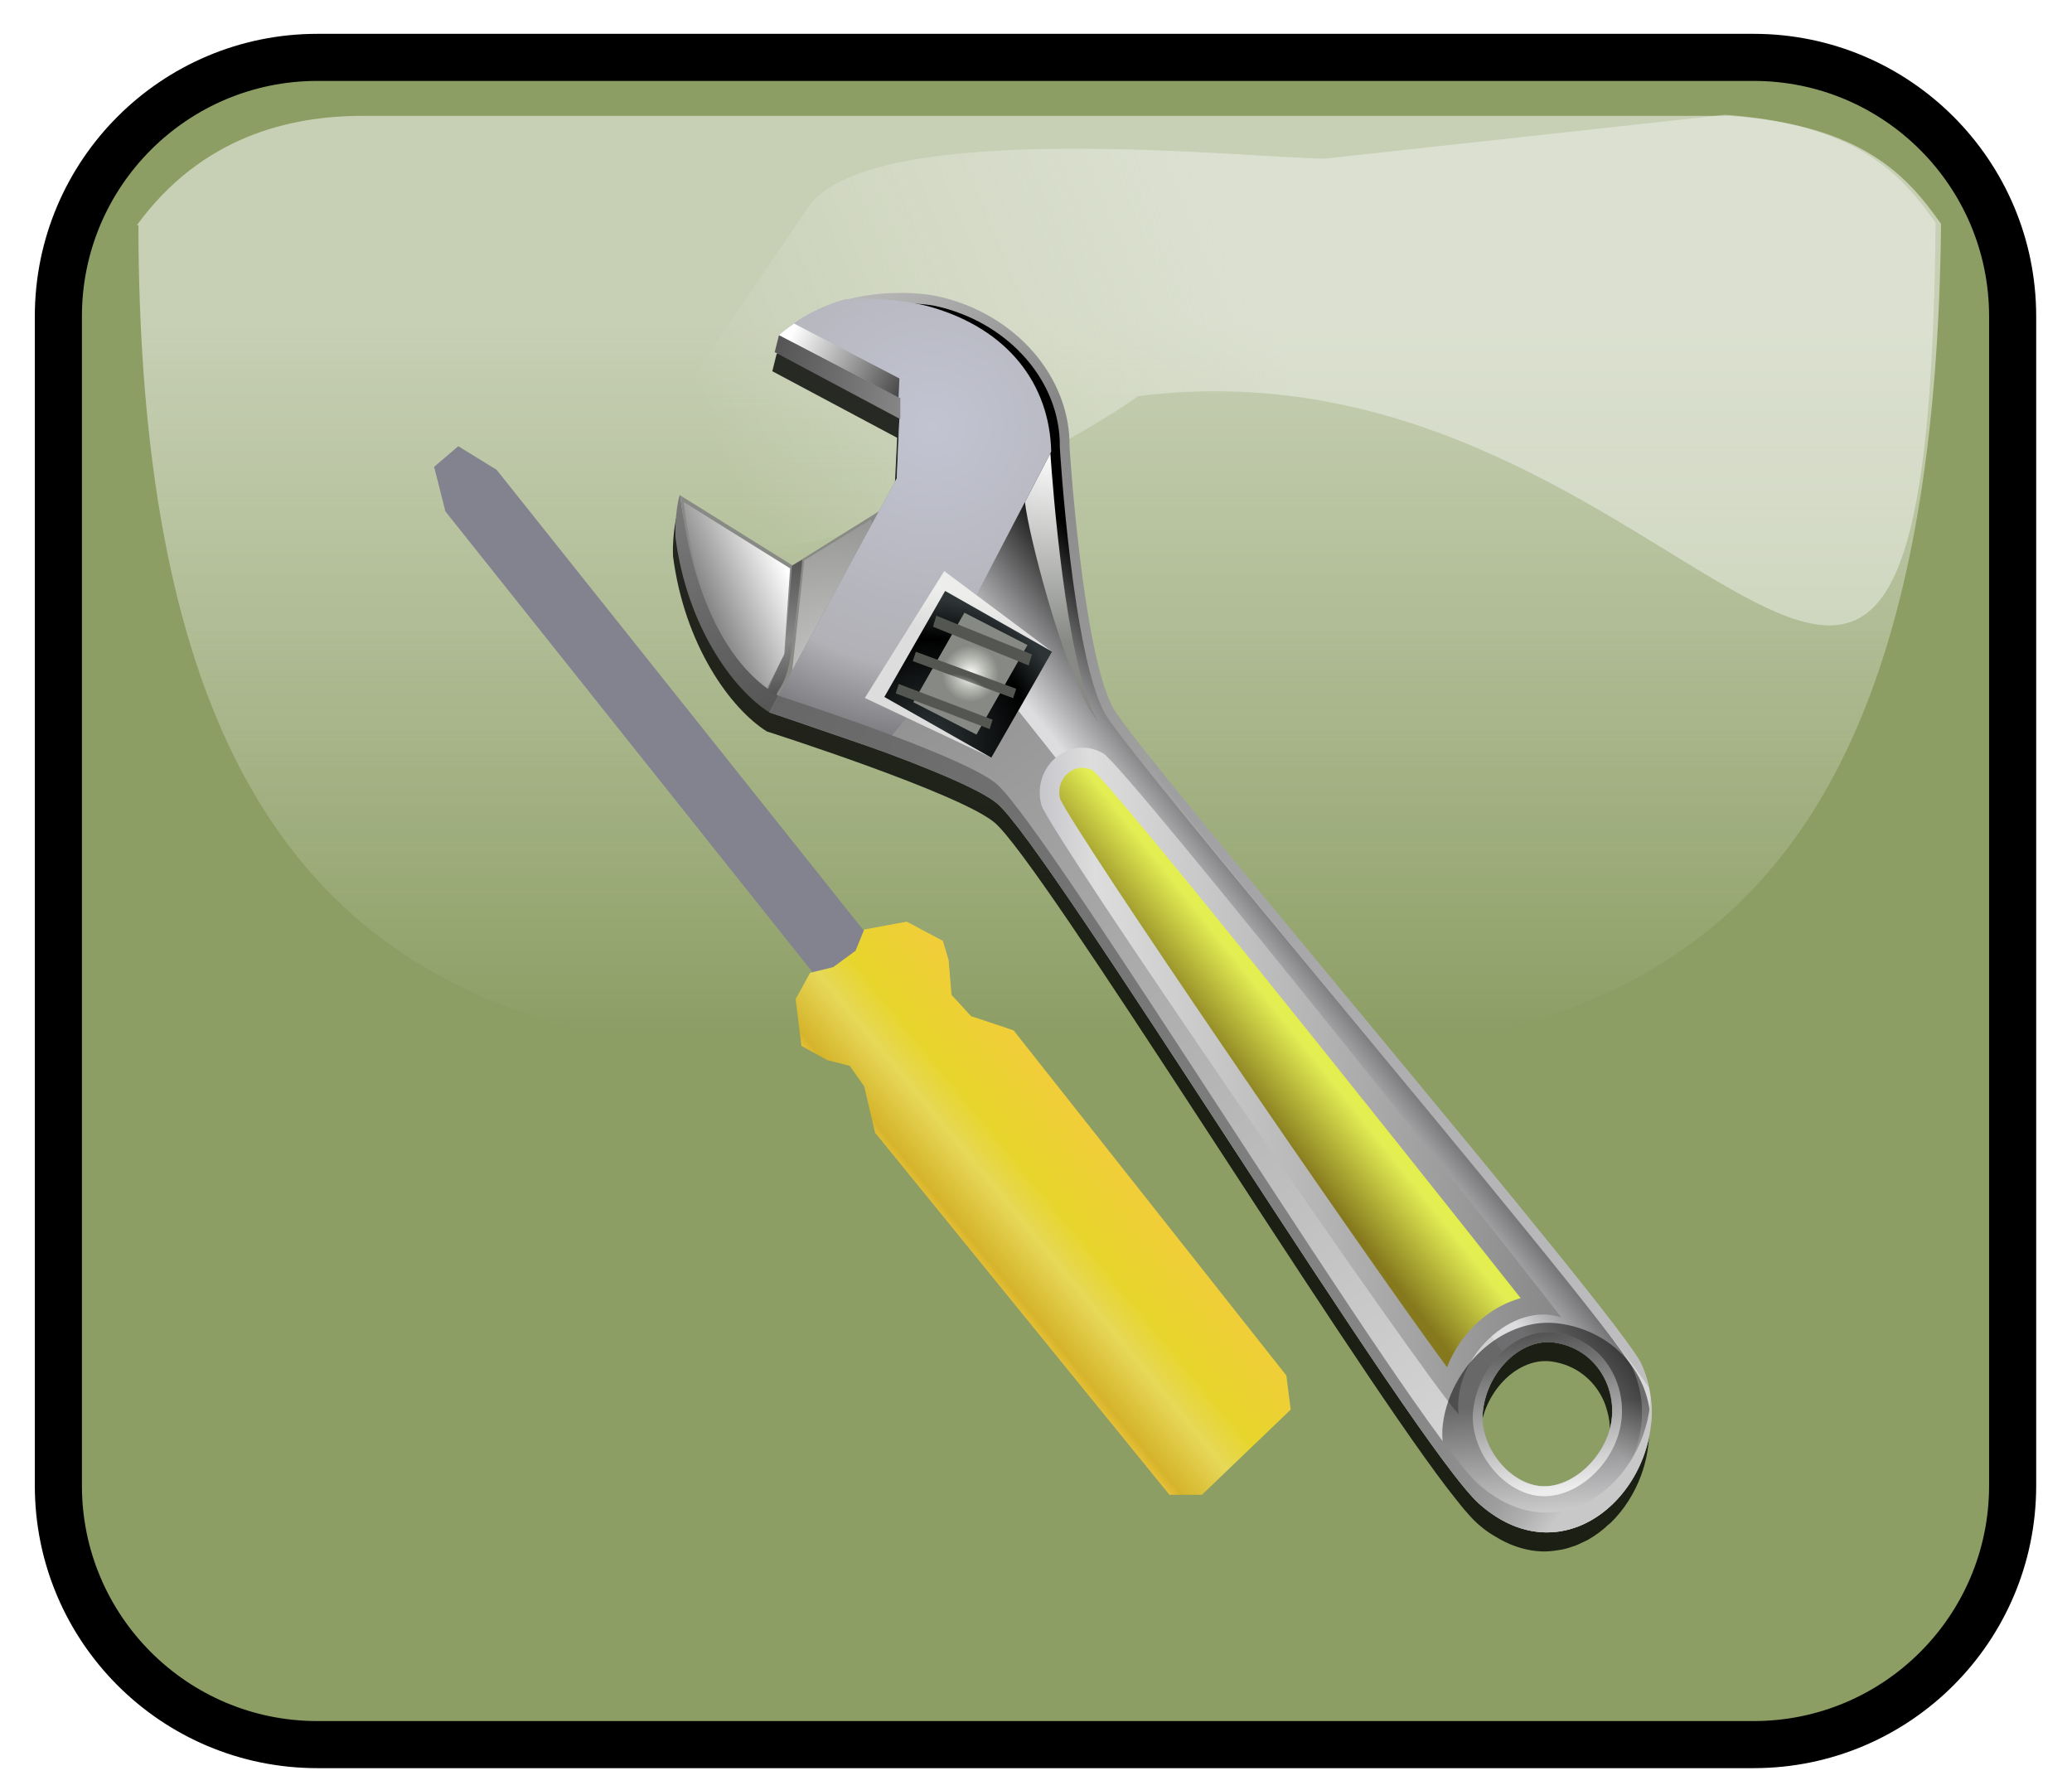
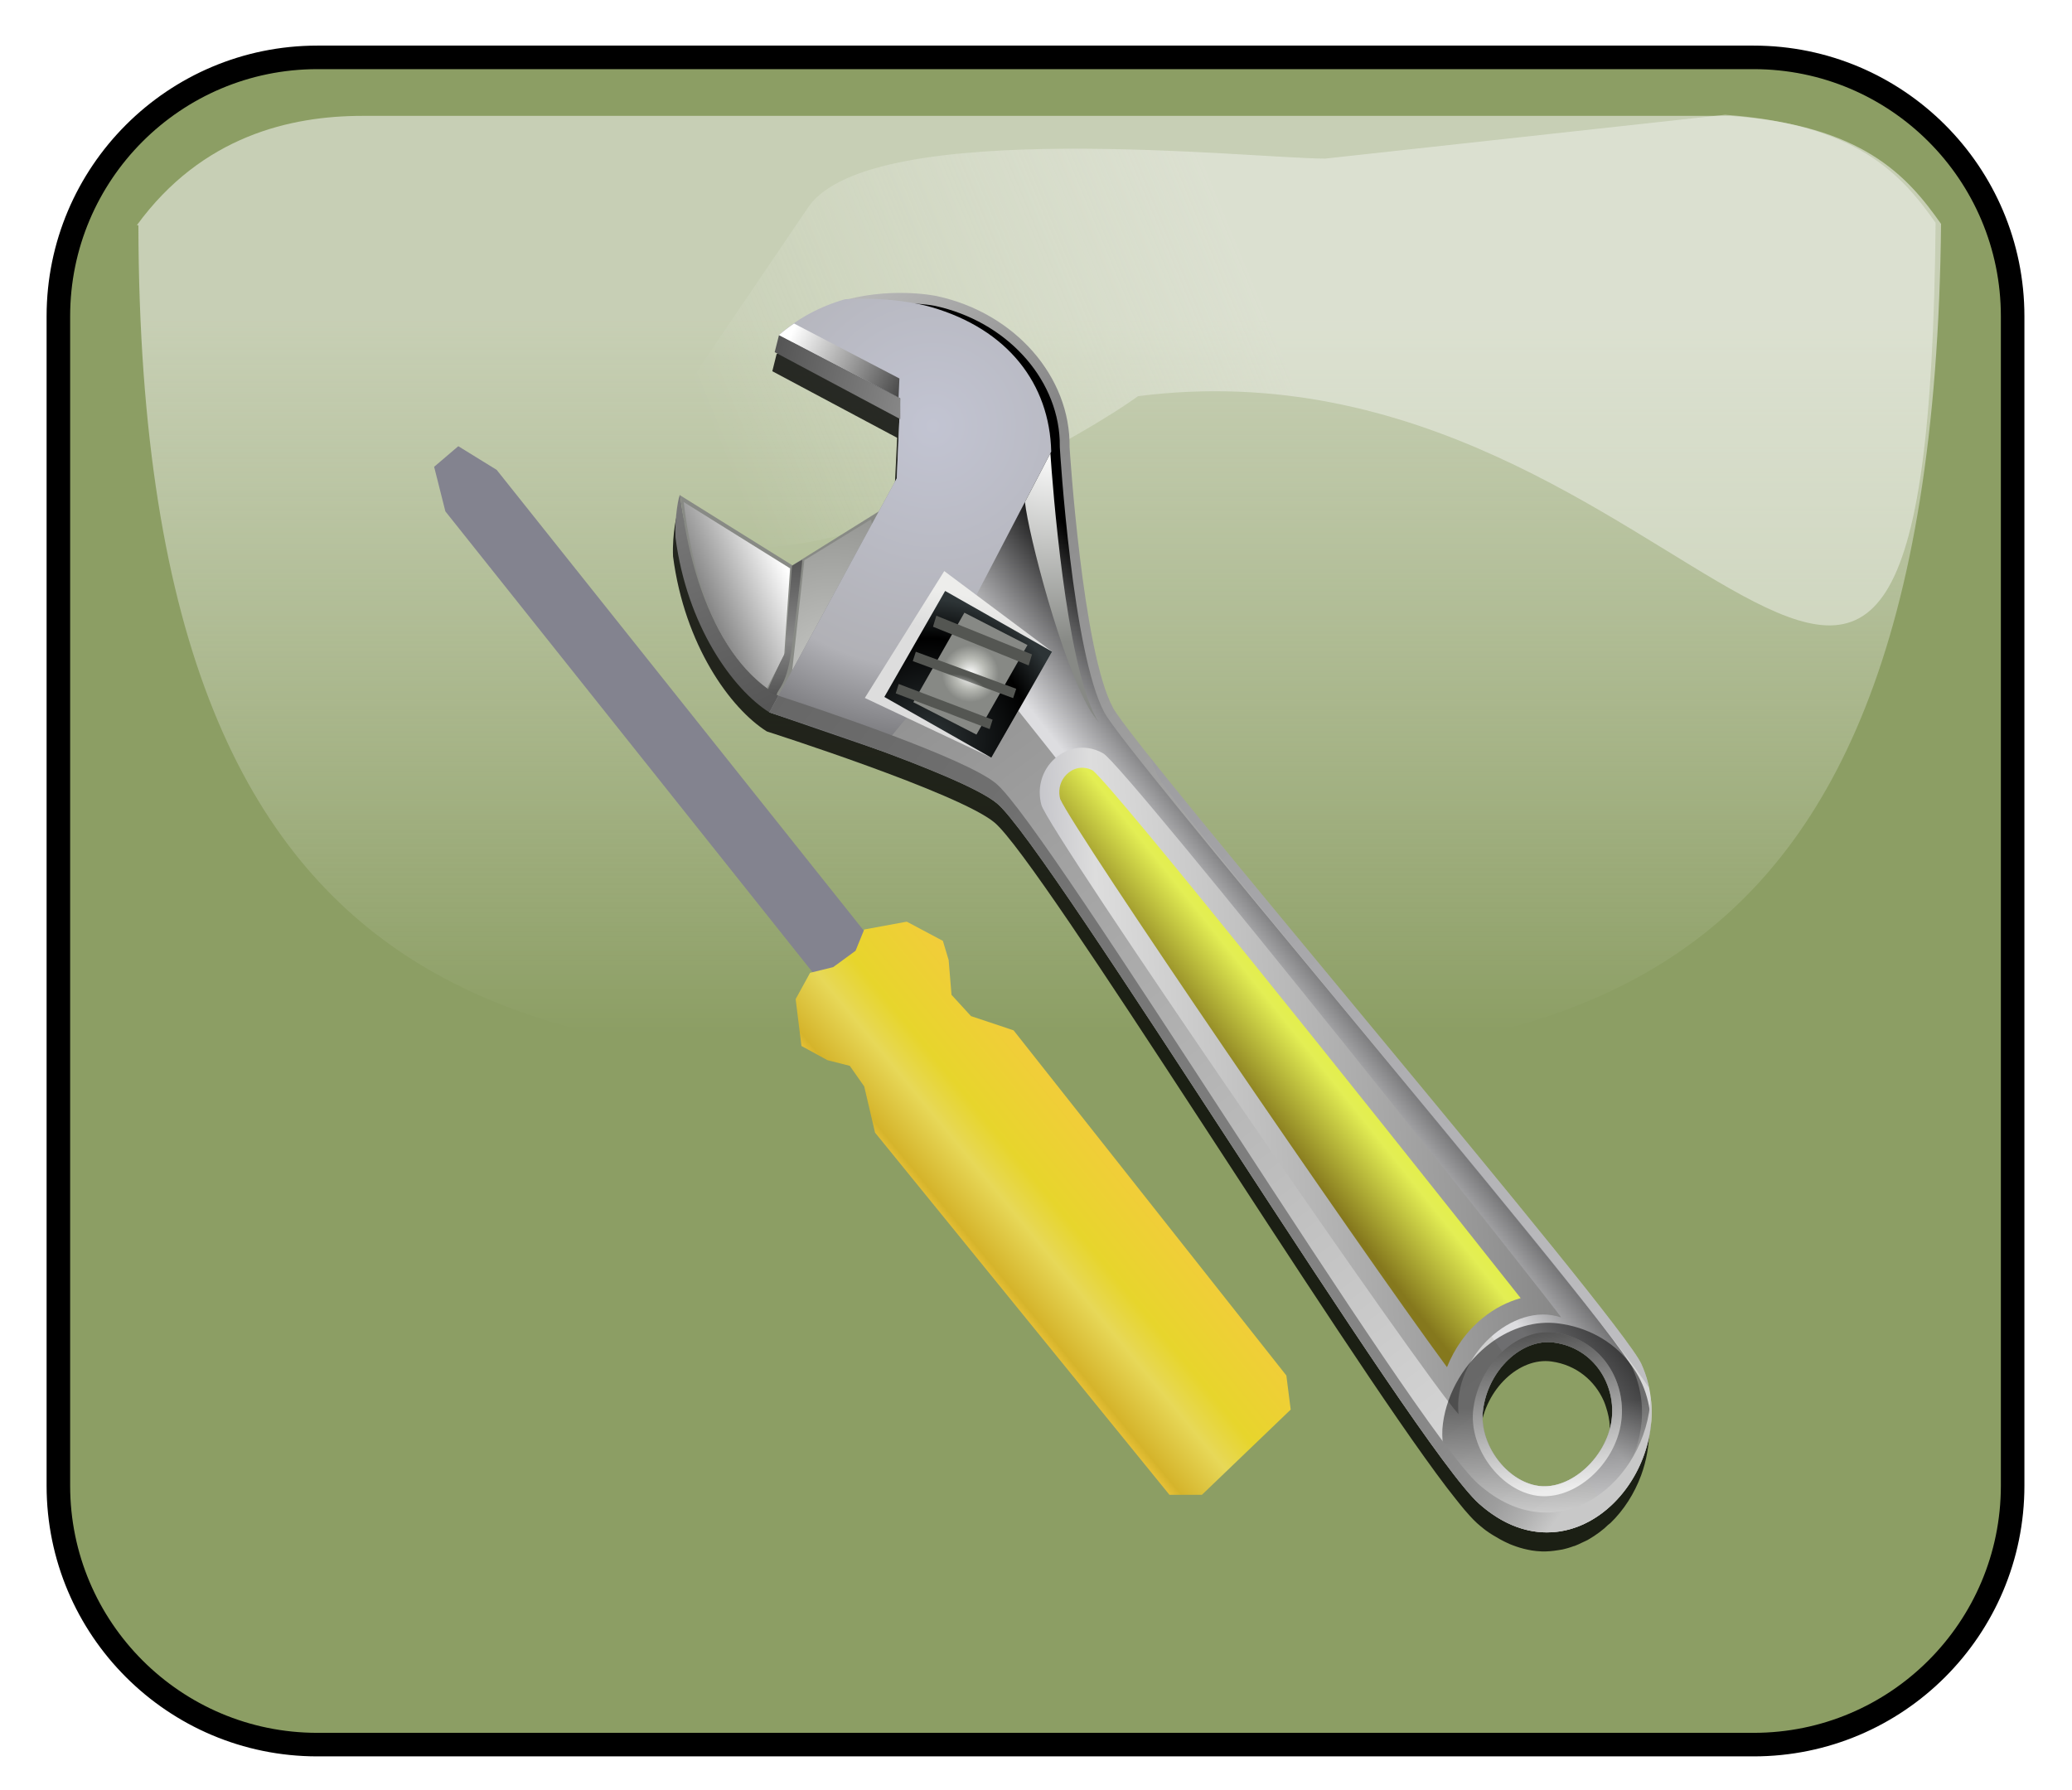
<svg xmlns="http://www.w3.org/2000/svg" version="1.1" baseProfile="full" width="88" height="76" viewBox="0 0 88.00 76.00" enable-background="new 0 0 88.00 76.00" xml:space="preserve">
-   <path fill="#8C9E64" fill-opacity="1" stroke-width="2" stroke-linejoin="round" stroke="#000000" stroke-opacity="1" d="M 13.479,2.437L 74.479,2.437C 80.554,2.437 85.479,7.362 85.479,13.438L 85.479,63.104C 85.479,69.179 80.554,74.104 74.479,74.104L 13.479,74.104C 7.404,74.104 2.479,69.179 2.479,63.104L 2.479,13.438C 2.479,7.362 7.404,2.437 13.479,2.437 Z " />
+   <path fill="#8C9E64" fill-opacity="1" stroke-linejoin="round" stroke="#000000" stroke-opacity="1" d="M 13.479,2.437L 74.479,2.437C 80.554,2.437 85.479,7.362 85.479,13.438L 85.479,63.104C 85.479,69.179 80.554,74.104 74.479,74.104L 13.479,74.104C 7.404,74.104 2.479,69.179 2.479,63.104L 2.479,13.438C 2.479,7.362 7.404,2.437 13.479,2.437 Z " />
  <linearGradient id="SVGID_Fill1_" gradientUnits="objectBoundingBox" x1="0.504" y1="-0.275" x2="2.054" y2="-0.275" gradientTransform="rotate(90 0.503869 -0.274908)">
    <stop offset="0.316" stop-color="#F0F1EC" stop-opacity="0.592" />
    <stop offset="0.8" stop-color="#FFFFFF" stop-opacity="0" />
  </linearGradient>
  <path fill="url(#SVGID_Fill1_)" stroke-width="0.2" stroke-linejoin="round" d="M 73.499,4.922L 15.388,4.922C 12.354,4.922 8.58,5.769 5.812,9.567L 5.878,9.567C 5.944,45.166 24.044,45.287 44.422,45.287C 64.799,45.287 82.108,44.942 82.438,9.483L 82.438,9.511C 80.988,7.444 79.077,5.322 73.499,4.922 Z " />
  <linearGradient id="SVGID_Fill2_" gradientUnits="objectBoundingBox" x1="0.94" y1="0.437" x2="2.525" y2="0.437" gradientTransform="rotate(170.5466 0.940186 0.437275)">
    <stop offset="0.274" stop-color="#F0F1EC" stop-opacity="0.502" />
    <stop offset="0.563" stop-color="#FFFFFF" stop-opacity="0" />
  </linearGradient>
  <path fill="url(#SVGID_Fill2_)" stroke-width="0.2" stroke-linejoin="round" d="M 73.268,4.875L 56.281,6.737C 53.247,6.737 37.13,4.949 34.363,8.748L 26.281,20.664C 30.64,27.669 45.959,18.578 48.331,16.828C 71.962,13.812 81.877,44.896 82.207,9.437L 82.207,9.464C 80.757,7.398 78.847,5.275 73.268,4.875 Z " />
  <linearGradient id="SVGID_Fill3_" gradientUnits="objectBoundingBox" x1="0.384" y1="-0.054" x2="1.499" y2="-0.054" gradientTransform="rotate(135.748 0.384323 -0.054269)">
    <stop offset="0.391" stop-color="#83838F" stop-opacity="1" />
    <stop offset="0.46" stop-color="#4F4F5E" stop-opacity="1" />
    <stop offset="0.53" stop-color="#8D8D99" stop-opacity="1" />
    <stop offset="0.614" stop-color="#AAABB9" stop-opacity="1" />
  </linearGradient>
  <path fill="url(#SVGID_Fill3_)" stroke-width="0.2" stroke-linejoin="round" d="M 18.438,19.828L 19.464,18.953L 21.093,19.957L 37.361,40.377L 35.142,42.09L 18.916,21.722L 18.438,19.828 Z " />
  <linearGradient id="SVGID_Fill4_" gradientUnits="objectBoundingBox" x1="0.891" y1="0.244" x2="1.815" y2="0.244" gradientTransform="rotate(136.3901 0.890847 0.243554)">
    <stop offset="0.256" stop-color="#F5CA3F" stop-opacity="1" />
    <stop offset="0.474" stop-color="#E7D52C" stop-opacity="1" />
    <stop offset="0.549" stop-color="#E7D858" stop-opacity="1" />
    <stop offset="0.651" stop-color="#D5B42B" stop-opacity="1" />
    <stop offset="0.684" stop-color="#F5CA3F" stop-opacity="1" />
  </linearGradient>
  <path fill="url(#SVGID_Fill4_)" stroke-width="0.2" stroke-linejoin="round" d="M 36.336,40.386L 35.386,41.08L 34.405,41.321L 33.792,42.438L 34.038,44.428L 35.141,45.032L 36.091,45.273L 36.704,46.148L 37.164,48.109L 49.668,63.493L 51.047,63.493L 54.817,59.874L 54.633,58.426L 43.048,43.765L 41.24,43.161L 40.412,42.257L 40.29,40.778L 40.045,39.964L 38.512,39.149L 36.704,39.481L 36.336,40.386 Z " />
  <path fill="none" stroke-width="1.333" stroke-linejoin="round" stroke="#BDAA28" stroke-opacity="1" d="M 46.415,32.729C 47.494,33.67 57.462,46.132 64.585,55.14C 64.027,55.297 63.475,55.574 62.971,55.985C 62.272,56.553 61.769,57.286 61.455,58.072C 57.582,52.813 45.686,35.406 45.026,33.936C 45.007,33.858 44.994,33.779 44.99,33.703C 44.974,33.352 45.115,33.032 45.39,32.815C 45.696,32.574 46.077,32.547 46.415,32.729 Z " />
  <path fill="#000000" fill-opacity="0.804" stroke-width="0.2" stroke-linejoin="round" d="M 65.89,57.83C 64.53,57.645 63.087,58.997 62.877,60.719C 62.704,62.143 63.877,63.732 65.236,63.918C 66.597,64.104 68.115,62.715 68.334,61.156C 68.347,61.062 68.366,60.959 68.371,60.865C 68.375,60.772 68.374,60.676 68.369,60.583C 68.356,60.302 68.297,60.032 68.209,59.767C 68.18,59.679 68.154,59.597 68.116,59.512C 67.742,58.661 66.964,57.977 65.89,57.83 Z M 39.504,13.348C 39.617,13.366 39.685,13.384 39.688,13.384C 43.018,14.104 45.365,16.823 45.322,19.809C 45.322,19.823 45.865,28.466 47.165,30.871C 48.185,32.758 68.716,56.766 69.61,58.752C 70.189,60.038 70.149,61.434 69.701,62.664C 69.414,63.442 68.967,64.141 68.397,64.692C 68.367,64.721 68.329,64.741 68.299,64.769C 68.247,64.817 68.195,64.871 68.142,64.916C 68.068,64.978 67.994,65.036 67.918,65.093C 67.777,65.197 67.628,65.297 67.478,65.383C 67.46,65.394 67.441,65.405 67.424,65.415C 67.353,65.453 67.281,65.481 67.209,65.516C 67.1,65.569 66.989,65.624 66.875,65.666L 66.837,65.674C 66.754,65.703 66.671,65.734 66.587,65.757C 66.543,65.77 66.5,65.782 66.457,65.792C 66.421,65.801 66.388,65.81 66.353,65.817C 66.294,65.83 66.233,65.837 66.173,65.846C 65.947,65.883 65.709,65.907 65.474,65.898C 65.336,65.893 65.192,65.879 65.051,65.857C 64.993,65.848 64.939,65.835 64.879,65.823C 64.673,65.781 64.47,65.721 64.261,65.641C 64.214,65.623 64.164,65.605 64.117,65.585C 64.042,65.553 63.967,65.516 63.892,65.479C 63.761,65.415 63.635,65.344 63.504,65.263C 63.451,65.231 63.393,65.201 63.34,65.165C 63.264,65.115 63.184,65.064 63.109,65.008C 63.083,64.988 63.055,64.966 63.028,64.946C 62.926,64.867 62.824,64.78 62.722,64.689C 62.639,64.615 62.538,64.511 62.432,64.395C 62.359,64.317 62.273,64.218 62.19,64.121C 62.081,63.992 61.936,63.808 61.81,63.65C 61.702,63.514 61.583,63.364 61.453,63.194C 56.878,57.182 44.237,36.616 42.24,34.94C 40.733,33.676 32.567,31.068 32.567,31.068C 31.018,30.093 29.073,27.395 28.585,23.635C 28.542,22.66 28.769,21.671 28.788,21.852L 33.556,24.818L 37.222,22.526L 37.98,21.121L 38.102,18.596L 32.801,15.768L 32.981,15.046C 35.456,12.869 38.71,13.22 39.504,13.348 Z " />
  <linearGradient id="SVGID_Fill5_" gradientUnits="objectBoundingBox" x1="0.861" y1="1.056" x2="3.227" y2="1.056" gradientTransform="rotate(256.9413 0.861223 1.055933)">
    <stop offset="0" stop-color="#545454" stop-opacity="1" />
    <stop offset="0.686" stop-color="#878787" stop-opacity="1" />
    <stop offset="1" stop-color="#878787" stop-opacity="1" />
  </linearGradient>
  <path fill="url(#SVGID_Fill5_)" stroke-width="0.2" stroke-linejoin="round" d="M 28.889,21.042C 29.327,25.107 32.056,28.587 33.584,29.033L 32.675,30.259C 31.127,29.284 29.176,26.59 28.688,22.83L 28.688,22.83C 28.648,21.931 28.837,21.015 28.881,21.02L 28.889,21.042 Z " />
  <path fill="#888A85" fill-opacity="1" stroke-width="0.2" stroke-linejoin="round" d="M 28.89,21.042L 33.653,24.012L 37.324,21.721C 37.627,22.326 36.377,30.463 34.587,30.125C 31.311,29.506 29.433,25.665 28.89,21.042 Z " />
  <linearGradient id="SVGID_Fill6_" gradientUnits="objectBoundingBox" x1="0.964" y1="0.351" x2="2.072" y2="0.351" gradientTransform="rotate(142.7085 0.963585 0.350584)">
    <stop offset="0" stop-color="#FFFFFF" stop-opacity="1" />
    <stop offset="0.639" stop-color="#878787" stop-opacity="1" />
    <stop offset="1" stop-color="#878787" stop-opacity="1" />
  </linearGradient>
  <path fill="url(#SVGID_Fill6_)" stroke-width="0.2" stroke-linejoin="round" d="M 33.556,24.142L 33.306,27.831L 32.575,29.226C 31.742,28.611 31.048,27.735 30.488,26.668L 30.488,26.668C 29.755,25.162 29.271,23.318 29.037,21.325L 33.556,24.142 Z " />
  <radialGradient id="SVGID_Fill7_" cx="35.368" cy="28.567" r="13.953" gradientUnits="userSpaceOnUse" gradientTransform="rotate(201.1746 35.36806 28.56658)">
    <stop offset="0" stop-color="#FFFFFF" stop-opacity="0.518" />
    <stop offset="1" stop-color="#3D3D3D" stop-opacity="0.518" />
  </radialGradient>
  <path fill="url(#SVGID_Fill7_)" stroke-width="0.2" stroke-linejoin="round" d="M 36.996,22.08L 37.003,22.106C 37.255,22.972 36.359,30.54 34.604,30.208C 34.217,30.134 33.842,30.015 33.493,29.855L 34.162,23.798L 36.987,22.066 Z " />
  <linearGradient id="SVGID_Fill8_" gradientUnits="objectBoundingBox" x1="0.927" y1="0.976" x2="2.485" y2="0.976" gradientTransform="rotate(242.3543 0.927189 0.975742)">
    <stop offset="0" stop-color="#DDDDDD" stop-opacity="1" />
    <stop offset="0.686" stop-color="#878787" stop-opacity="1" />
    <stop offset="0.894" stop-color="#DDDDDD" stop-opacity="1" />
    <stop offset="1" stop-color="#DDDDDD" stop-opacity="1" />
  </linearGradient>
  <path fill="url(#SVGID_Fill8_)" stroke-width="0.2" stroke-linejoin="round" d="M 39.79,12.577C 43.12,13.297 45.47,16.012 45.426,18.998L 45.426,18.998C 45.427,19.012 45.97,27.659 47.27,30.063L 47.27,30.063C 48.291,31.951 68.819,55.954 69.713,57.94L 69.713,57.94C 71.603,62.135 66.956,67.539 62.824,63.877L 62.824,63.877C 60.1,61.463 44.578,36 42.349,34.129L 42.349,34.129C 40.842,32.865 32.676,30.259 32.676,30.259L 38.087,20.319L 38.236,16.919L 33.085,14.233C 35.365,12.227 38.312,12.376 39.381,12.511L 39.381,12.511C 39.637,12.544 39.785,12.576 39.79,12.577 Z M 68.443,60.344C 68.653,58.846 67.716,57.26 65.998,57.025L 65.998,57.025C 64.638,56.838 63.192,58.19 62.983,59.912L 62.983,59.912C 62.809,61.337 63.984,62.929 65.344,63.115L 65.362,63.117L 65.362,63.117C 66.717,63.289 68.225,61.897 68.443,60.344 Z " />
  <linearGradient id="SVGID_Fill9_" gradientUnits="objectBoundingBox" x1="0.604" y1="0.44" x2="0.764" y2="0.44" gradientTransform="rotate(132.351 0.603554 0.44031)">
    <stop offset="0" stop-color="#000000" stop-opacity="1" />
    <stop offset="0.894" stop-color="#DDDDE0" stop-opacity="1" />
    <stop offset="1" stop-color="#DDDDE0" stop-opacity="1" />
  </linearGradient>
  <path fill="url(#SVGID_Fill9_)" stroke-width="0.2" stroke-linejoin="round" d="M 38.497,20.434L 38.661,16.666C 38.661,16.666 34.841,14.673 33.889,14.177C 36.465,12.361 39.665,12.982 39.702,12.99C 42.705,13.64 44.889,16.009 45.007,18.691C 45.011,18.791 45.013,18.893 45.011,18.994L 45.011,18.994C 45.018,19.145 45.548,27.756 46.906,30.268C 47.395,31.172 51.811,36.502 56.925,42.674C 62.25,49.1 68.876,57.096 69.336,58.117C 69.585,58.671 69.709,59.234 69.734,59.786C 69.804,61.384 69.031,62.879 68,63.759C 67.821,63.472 67.629,63.169 67.425,62.847C 68.157,62.263 68.717,61.377 68.853,60.401C 68.979,59.509 68.747,58.588 68.217,57.873C 67.7,57.176 66.932,56.726 66.055,56.605C 65.376,56.512 64.657,56.733 64.03,57.225C 63.953,57.286 63.88,57.353 63.808,57.421C 59.039,50.528 50.924,39.579 37.25,22.727C 37.969,21.404 38.497,20.434 38.497,20.434 Z " />
  <radialGradient id="SVGID_Fill10_" cx="39.617" cy="18.087" r="20.629" gradientUnits="userSpaceOnUse" gradientTransform="rotate(119.4169 39.61739 18.08711)">
    <stop offset="0" stop-color="#C2C4D2" stop-opacity="1" />
    <stop offset="0.5" stop-color="#B1B1B6" stop-opacity="1" />
    <stop offset="1" stop-color="#000000" stop-opacity="1" />
  </radialGradient>
  <path fill="url(#SVGID_Fill10_)" stroke-width="0.2" stroke-linejoin="round" d="M 39.547,13.044C 42.801,13.98 44.583,16.307 44.646,19.186L 41.282,25.633L 40.139,24.982L 37.749,29.681L 38.686,30.269L 37.359,31.871L 32.676,30.26L 38.087,20.319L 38.236,16.919L 33.085,14.233C 33.86,13.538 34.824,13.013 35.894,12.71L 35.894,12.71C 36.695,12.663 37.51,12.693 38.245,12.787L 38.245,12.787C 38.721,12.847 39.163,12.934 39.547,13.044 Z " />
  <linearGradient id="SVGID_Fill11_" gradientUnits="objectBoundingBox" x1="0.426" y1="0.905" x2="1.209" y2="0.905" gradientTransform="rotate(-77.76444 0.425592 0.905266)">
    <stop offset="0" stop-color="#DDDDDD" stop-opacity="1" />
    <stop offset="0.722" stop-color="#DDDDDD" stop-opacity="1" />
    <stop offset="1" stop-color="#EDEDEB" stop-opacity="1" />
  </linearGradient>
  <path fill="url(#SVGID_Fill11_)" stroke-width="0.2" stroke-linejoin="round" d="M 44.685,27.68L 42.104,32.184L 36.73,29.646L 40.103,24.257L 44.685,27.68 Z " />
  <radialGradient id="SVGID_Fill12_" cx="39.466" cy="31.399" r="5.943" gradientUnits="userSpaceOnUse" gradientTransform="rotate(177.4939 39.46642 31.39942)">
    <stop offset="0" stop-color="#2D3436" stop-opacity="1" />
    <stop offset="0.722" stop-color="#000000" stop-opacity="1" />
    <stop offset="1" stop-color="#2D3436" stop-opacity="1" />
  </radialGradient>
  <path fill="url(#SVGID_Fill12_)" stroke-width="0.2" stroke-linejoin="round" d="M 44.685,27.68L 42.104,32.184L 37.559,29.604L 40.141,25.101L 44.685,27.68 Z " />
  <radialGradient id="SVGID_Fill13_" cx="41.214" cy="28.617" r="1.202" gradientUnits="userSpaceOnUse" gradientTransform="rotate(203.7925 41.21354 28.61672)">
    <stop offset="0" stop-color="#FFFFFF" stop-opacity="1" />
    <stop offset="0.527" stop-color="#BABCB6" stop-opacity="1" />
    <stop offset="1" stop-color="#878985" stop-opacity="1" />
  </radialGradient>
  <path fill="url(#SVGID_Fill13_)" stroke-width="0.2" stroke-linejoin="round" d="M 43.638,27.399L 41.471,31.202L 38.791,29.828L 40.959,26.025L 43.638,27.399 Z " />
  <radialGradient id="SVGID_Fill14_" cx="41.162" cy="29.441" r="1.837" gradientUnits="userSpaceOnUse" gradientTransform="rotate(190.8937 41.16156 29.44077)">
    <stop offset="0" stop-color="#878985" stop-opacity="1" />
    <stop offset="0.621" stop-color="#FFFFFF" stop-opacity="1" />
    <stop offset="1" stop-color="#545652" stop-opacity="1" />
  </radialGradient>
  <path fill="url(#SVGID_Fill14_)" stroke-width="0.2" stroke-linejoin="round" d="M 43.83,27.796L 43.688,28.264L 39.625,26.62L 39.767,26.152L 43.83,27.796 Z " />
  <radialGradient id="SVGID_Fill15_" cx="39.602" cy="31.935" r="1.814" gradientUnits="userSpaceOnUse" gradientTransform="rotate(189.5452 39.60199 31.93501)">
    <stop offset="0" stop-color="#878985" stop-opacity="1" />
    <stop offset="0.621" stop-color="#FFFFFF" stop-opacity="1" />
    <stop offset="1" stop-color="#545652" stop-opacity="1" />
  </radialGradient>
  <path fill="url(#SVGID_Fill15_)" stroke-width="0.2" stroke-linejoin="round" d="M 42.157,30.57L 42.031,30.968L 38.042,29.452L 38.169,29.053L 42.157,30.57 Z " />
  <radialGradient id="SVGID_Fill16_" cx="40.468" cy="30.571" r="1.945" gradientUnits="userSpaceOnUse" gradientTransform="rotate(188.9564 40.46787 30.57135)">
    <stop offset="0" stop-color="#878985" stop-opacity="1" />
    <stop offset="0.621" stop-color="#FFFFFF" stop-opacity="1" />
    <stop offset="1" stop-color="#545652" stop-opacity="1" />
  </radialGradient>
  <path fill="url(#SVGID_Fill16_)" stroke-width="0.2" stroke-linejoin="round" d="M 43.16,29.257L 43.029,29.654L 38.767,28.081L 38.896,27.684L 43.16,29.257 Z " />
  <linearGradient id="SVGID_Fill17_" gradientUnits="objectBoundingBox" x1="0.588" y1="0.996" x2="1.591" y2="0.996" gradientTransform="rotate(269.2465 0.587932 0.995762)">
    <stop offset="0" stop-color="#545454" stop-opacity="1" />
    <stop offset="0.397" stop-color="#878787" stop-opacity="1" />
    <stop offset="1" stop-color="#545454" stop-opacity="1" />
  </linearGradient>
  <path fill="url(#SVGID_Fill17_)" stroke-width="0.2" stroke-linejoin="round" d="M 33.652,27.31C 33.452,29.125 33.05,29.204 32.979,29.526L 32.979,29.526C 32.841,29.455 32.805,29.452 32.783,29.452L 32.783,29.452C 32.757,29.451 32.752,29.453 32.602,29.333L 32.602,29.333C 32.642,29.176 33.145,28.099 33.347,27.715L 33.347,27.715C 33.409,26.81 33.621,24.273 33.639,24.032L 33.639,24.032C 33.804,23.93 33.868,23.89 34.069,23.78L 34.069,23.78C 34.091,23.893 33.68,27.195 33.652,27.31 Z " />
  <linearGradient id="SVGID_Fill18_" gradientUnits="objectBoundingBox" x1="0.979" y1="0.478" x2="1.933" y2="0.478" gradientTransform="rotate(176.7781 0.978813 0.478393)">
    <stop offset="0" stop-color="#878787" stop-opacity="1" />
    <stop offset="0.894" stop-color="#DDDDDD" stop-opacity="1" />
    <stop offset="1" stop-color="#C6C6CB" stop-opacity="1" />
  </linearGradient>
  <path fill="url(#SVGID_Fill18_)" stroke-width="0.2" stroke-linejoin="round" d="M 46.852,31.999C 47.828,32.558 66.432,56.004 66.3,55.959L 66.3,55.959C 64.271,55.26 61.695,57.624 61.945,60.066L 61.945,60.066C 60.513,58.533 44.51,35.268 44.228,34.188L 44.228,34.188C 43.866,32.79 44.99,31.621 46.19,31.773L 46.19,31.773C 46.411,31.802 46.635,31.874 46.852,31.999 Z " />
  <linearGradient id="SVGID_Fill19_" gradientUnits="objectBoundingBox" x1="0.552" y1="0.427" x2="0.742" y2="0.427" gradientTransform="rotate(134.2345 0.552212 0.426897)">
    <stop offset="0" stop-color="#E2EE48" stop-opacity="1" />
    <stop offset="0.213" stop-color="#E3EE54" stop-opacity="1" />
    <stop offset="1" stop-color="#85781D" stop-opacity="1" />
  </linearGradient>
  <path fill="url(#SVGID_Fill19_)" stroke-width="0.2" stroke-linejoin="round" d="M 46.416,32.729C 47.493,33.67 57.462,46.132 64.585,55.14L 64.585,55.14C 64.027,55.296 63.475,55.573 62.971,55.985L 62.971,55.985C 62.272,56.554 61.769,57.286 61.455,58.072L 61.455,58.072C 57.582,52.813 45.686,35.406 45.026,33.936L 45.026,33.936C 45.007,33.858 44.994,33.779 44.99,33.703L 44.99,33.703C 44.975,33.352 45.115,33.031 45.391,32.814L 45.391,32.814C 45.596,32.652 45.836,32.588 46.074,32.618L 46.074,32.618C 46.189,32.633 46.305,32.669 46.416,32.729 Z " />
  <radialGradient id="SVGID_Fill20_" cx="44.649" cy="19.013" r="8.299" gradientUnits="userSpaceOnUse" gradientTransform="rotate(170.9404 44.64875 19.01338)">
    <stop offset="0" stop-color="#FFFFFF" stop-opacity="1" />
    <stop offset="1" stop-color="#878985" stop-opacity="1" />
  </radialGradient>
  <path fill="url(#SVGID_Fill20_)" stroke-width="0.2" stroke-linejoin="round" d="M 46.543,30.474C 46.577,30.538 46.631,30.624 46.698,30.723L 46.698,30.723C 46.511,30.486 46.376,30.303 46.309,30.19L 46.309,30.19C 45.078,28.113 43.677,22.69 43.53,21.324L 44.611,19.253C 44.702,20.601 45.261,28.104 46.543,30.474 Z " />
  <linearGradient id="SVGID_Fill21_" gradientUnits="objectBoundingBox" x1="0.526" y1="1.099" x2="1.237" y2="1.099" gradientTransform="rotate(267.0713 0.526346 1.098918)">
    <stop offset="0" stop-color="#FFFFFF" stop-opacity="0.502" />
    <stop offset="1" stop-color="#000000" stop-opacity="0.502" />
  </linearGradient>
  <path fill="url(#SVGID_Fill21_)" stroke-width="0.2" stroke-linejoin="round" d="M 65.344,63.115C 66.704,63.301 68.224,61.904 68.443,60.345C 68.653,58.845 67.716,57.259 65.998,57.024C 64.638,56.838 63.192,58.189 62.983,59.912C 62.809,61.337 63.984,62.929 65.344,63.115 Z M 61.569,62.404C 61.31,61.78 61.196,61.112 61.283,60.465C 61.463,59.122 62.23,57.837 63.333,57.027C 64.21,56.383 65.216,56.093 66.165,56.211C 67.39,56.363 68.461,56.945 69.18,57.85C 69.811,58.642 70.134,59.634 70.103,60.631C 69.681,63.995 66.093,66.775 62.824,63.877C 62.537,63.624 62.108,63.113 61.569,62.404 Z " />
  <linearGradient id="SVGID_Fill22_" gradientUnits="objectBoundingBox" x1="0.566" y1="0.961" x2="1.541" y2="0.961" gradientTransform="rotate(262.8029 0.565811 0.961216)">
    <stop offset="0" stop-color="#EDEDED" stop-opacity="1" />
    <stop offset="1" stop-color="#525252" stop-opacity="1" />
  </linearGradient>
  <path fill="url(#SVGID_Fill22_)" stroke-width="0.2" stroke-linejoin="round" d="M 66.055,56.605C 66.932,56.725 67.699,57.176 68.217,57.873L 68.217,57.873C 68.746,58.588 68.978,59.509 68.853,60.402L 68.853,60.402C 68.597,62.228 66.864,63.75 65.286,63.534L 65.286,63.534C 63.716,63.319 62.371,61.501 62.571,59.862L 62.571,59.862C 62.697,58.83 63.242,57.845 64.03,57.225L 64.03,57.225C 64.65,56.737 65.361,56.517 66.035,56.603L 66.055,56.605 Z M 68.443,60.344C 68.653,58.845 67.716,57.259 65.998,57.025L 65.998,57.025C 64.638,56.838 63.192,58.19 62.983,59.912L 62.983,59.912C 62.809,61.337 63.984,62.929 65.344,63.115L 65.362,63.117L 65.362,63.117C 66.717,63.289 68.225,61.897 68.443,60.344 Z " />
  <path fill="#9B9BA1" fill-opacity="0.404" stroke-width="0.2" stroke-linejoin="round" d="M 49.184,32.975C 49.068,32.761 48.959,32.492 48.856,32.183C 53.89,38.519 68.95,56.245 69.713,57.94C 69.862,58.27 69.965,58.607 70.037,58.948C 67.798,55.535 50.1,34.682 49.184,32.975 Z " />
  <linearGradient id="SVGID_Fill23_" gradientUnits="objectBoundingBox" x1="0.958" y1="0.896" x2="2.258" y2="0.896" gradientTransform="rotate(216.251 0.957688 0.895554)">
    <stop offset="0" stop-color="#C8C8C8" stop-opacity="1" />
    <stop offset="0.023" stop-color="#B1B1B1" stop-opacity="1" />
    <stop offset="0.05" stop-color="#9E9E9E" stop-opacity="1" />
    <stop offset="0.082" stop-color="#919191" stop-opacity="1" />
    <stop offset="0.122" stop-color="#898989" stop-opacity="1" />
    <stop offset="0.201" stop-color="#878787" stop-opacity="1" />
    <stop offset="1" stop-color="#676767" stop-opacity="1" />
  </linearGradient>
  <path fill="url(#SVGID_Fill23_)" stroke-width="0.2" stroke-linejoin="round" d="M 42.311,33.286C 44.541,35.156 60.062,60.619 62.786,63.034L 62.786,63.034C 66.201,66.061 69.964,62.893 70.102,59.336L 70.102,59.336C 70.39,61.588 69.121,63.866 67.284,64.729L 67.281,64.731L 67.258,64.742L 67.245,64.748L 67.241,64.75L 67.241,64.75C 65.932,65.344 64.344,65.224 62.824,63.877L 62.824,63.877C 60.1,61.463 44.578,36 42.349,34.129L 42.349,34.129C 40.842,32.865 32.676,30.259 32.676,30.259L 33.061,29.552C 34.747,30.103 41.01,32.194 42.311,33.286 Z " />
  <linearGradient id="SVGID_Fill24_" gradientUnits="objectBoundingBox" x1="1.047" y1="0.672" x2="2.166" y2="0.672" gradientTransform="rotate(188.17 1.047104 0.671853)">
    <stop offset="0" stop-color="#878787" stop-opacity="1" />
    <stop offset="1" stop-color="#545454" stop-opacity="1" />
  </linearGradient>
  <path fill="url(#SVGID_Fill24_)" stroke-width="0.2" stroke-linejoin="round" d="M 38.236,16.919L 38.238,17.805L 32.902,14.959L 33.085,14.233L 38.236,16.919 Z " />
  <linearGradient id="SVGID_Fill25_" gradientUnits="objectBoundingBox" x1="1.374" y1="1.217" x2="3.098" y2="1.217" gradientTransform="rotate(197.7905 1.37443 1.216509)">
    <stop offset="0" stop-color="#000000" stop-opacity="1" />
    <stop offset="0.894" stop-color="#FFFFFF" stop-opacity="1" />
    <stop offset="1" stop-color="#FFFFFF" stop-opacity="1" />
  </linearGradient>
  <path fill="url(#SVGID_Fill25_)" stroke-width="0.2" stroke-linejoin="round" d="M 38.199,16.076L 38.163,16.881L 33.085,14.233C 33.293,14.051 33.507,13.891 33.724,13.742L 38.199,16.076 Z " />
</svg>
